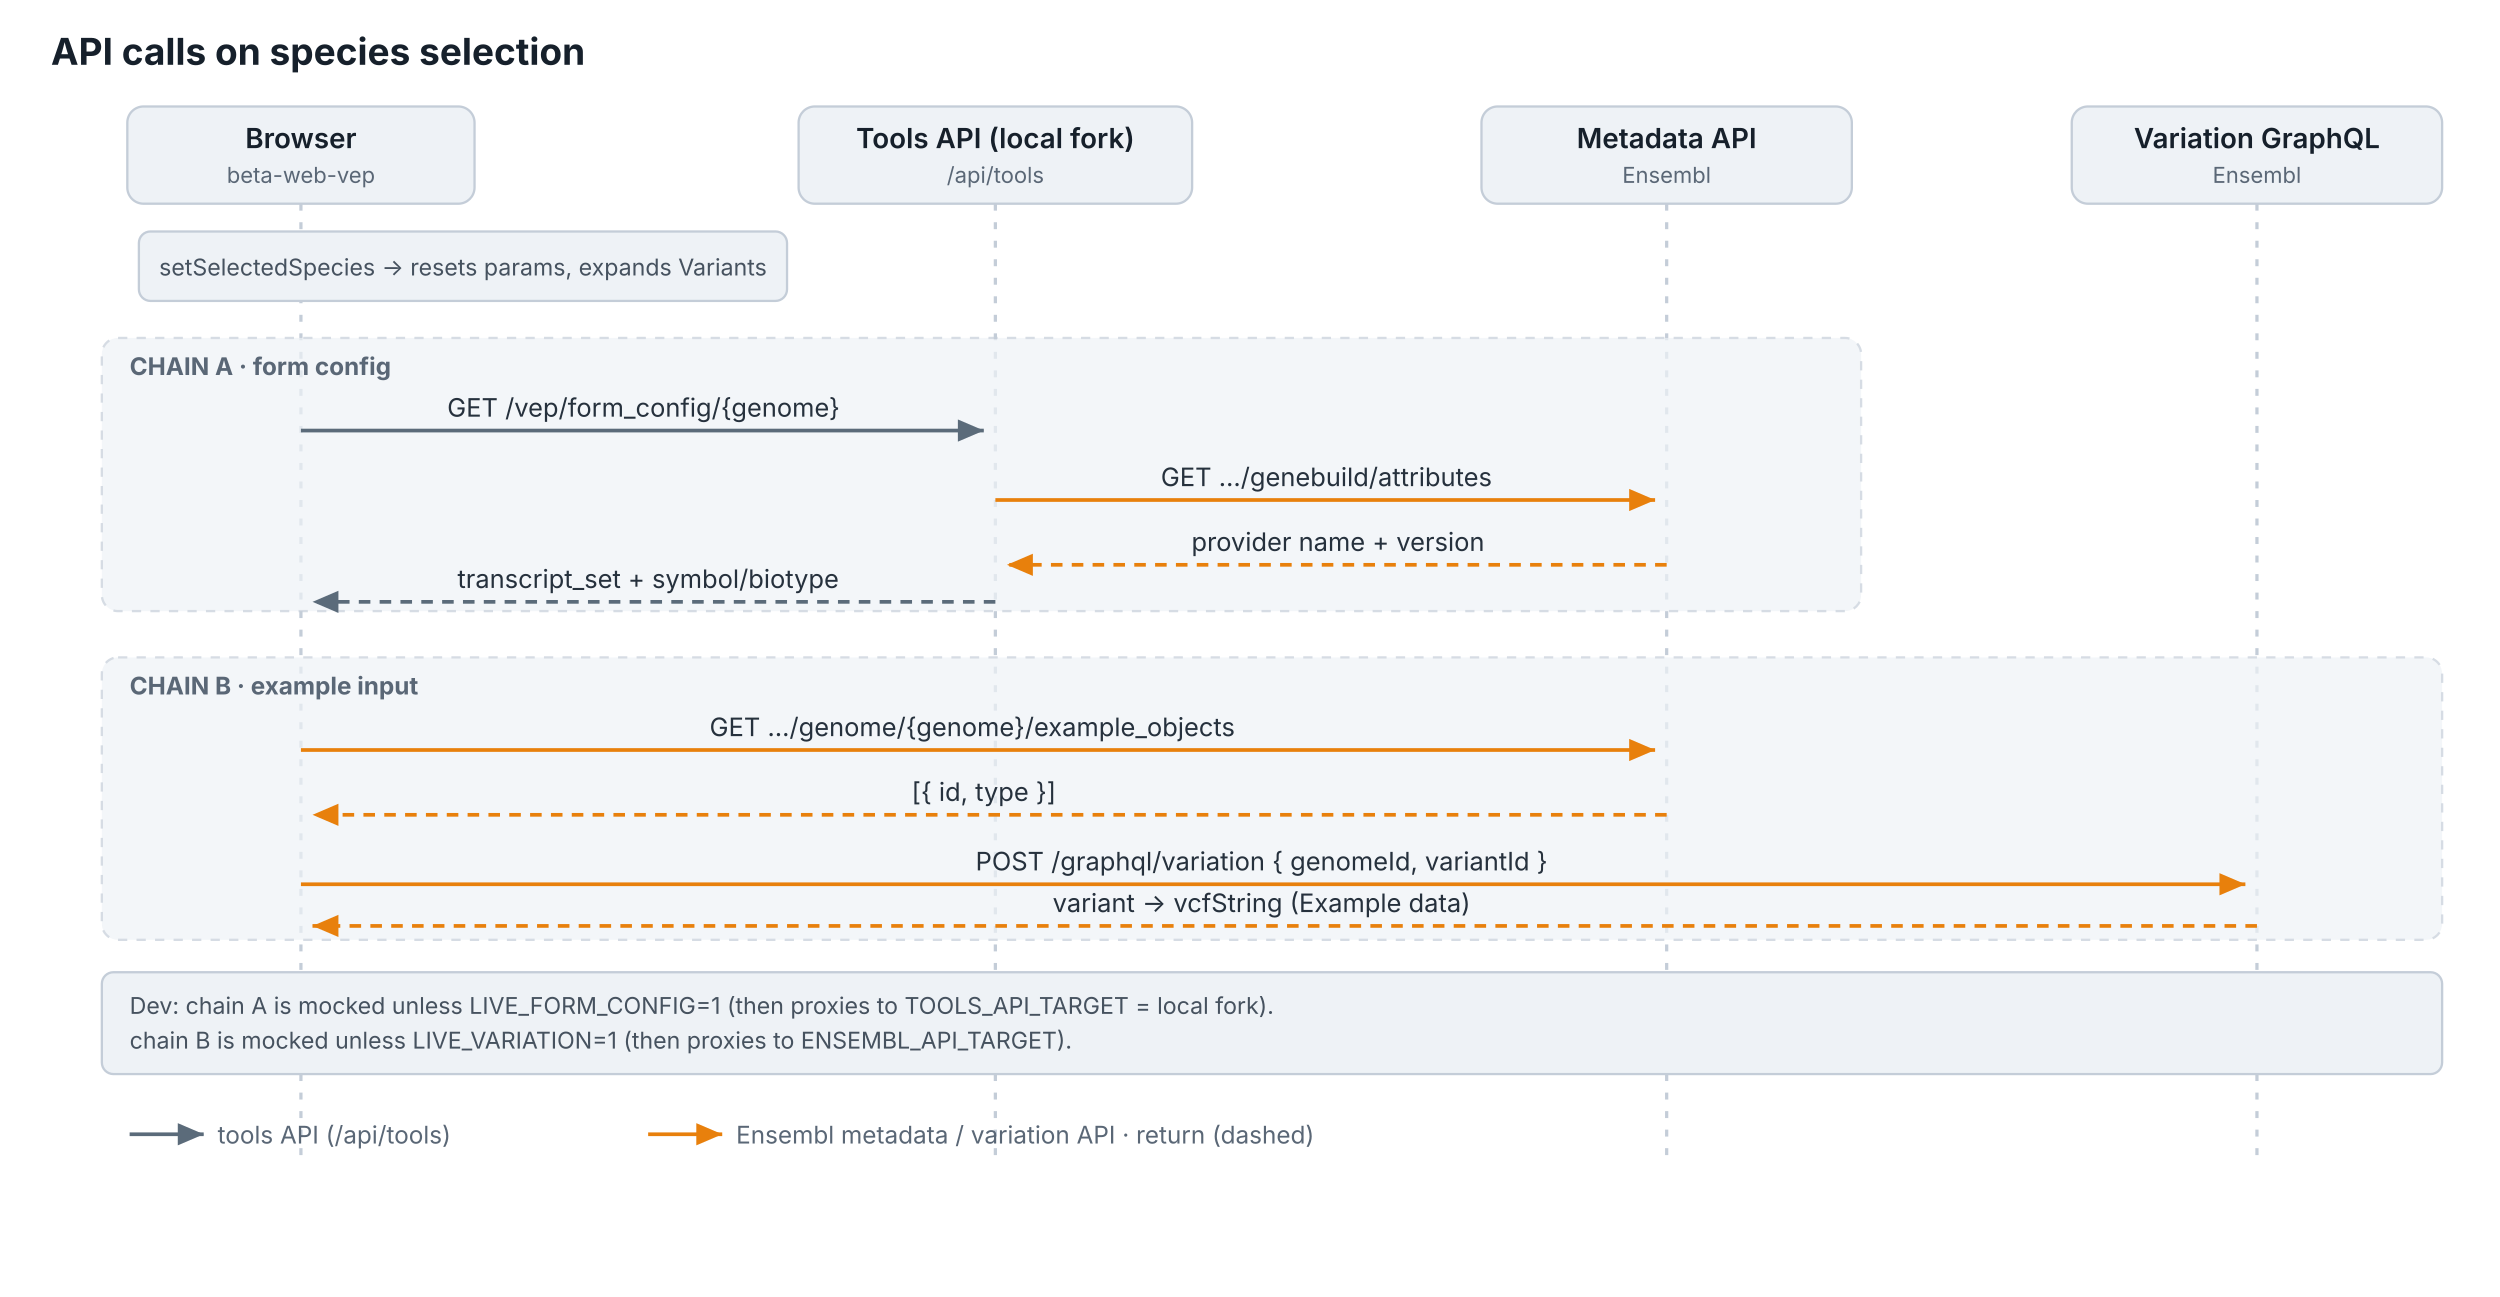
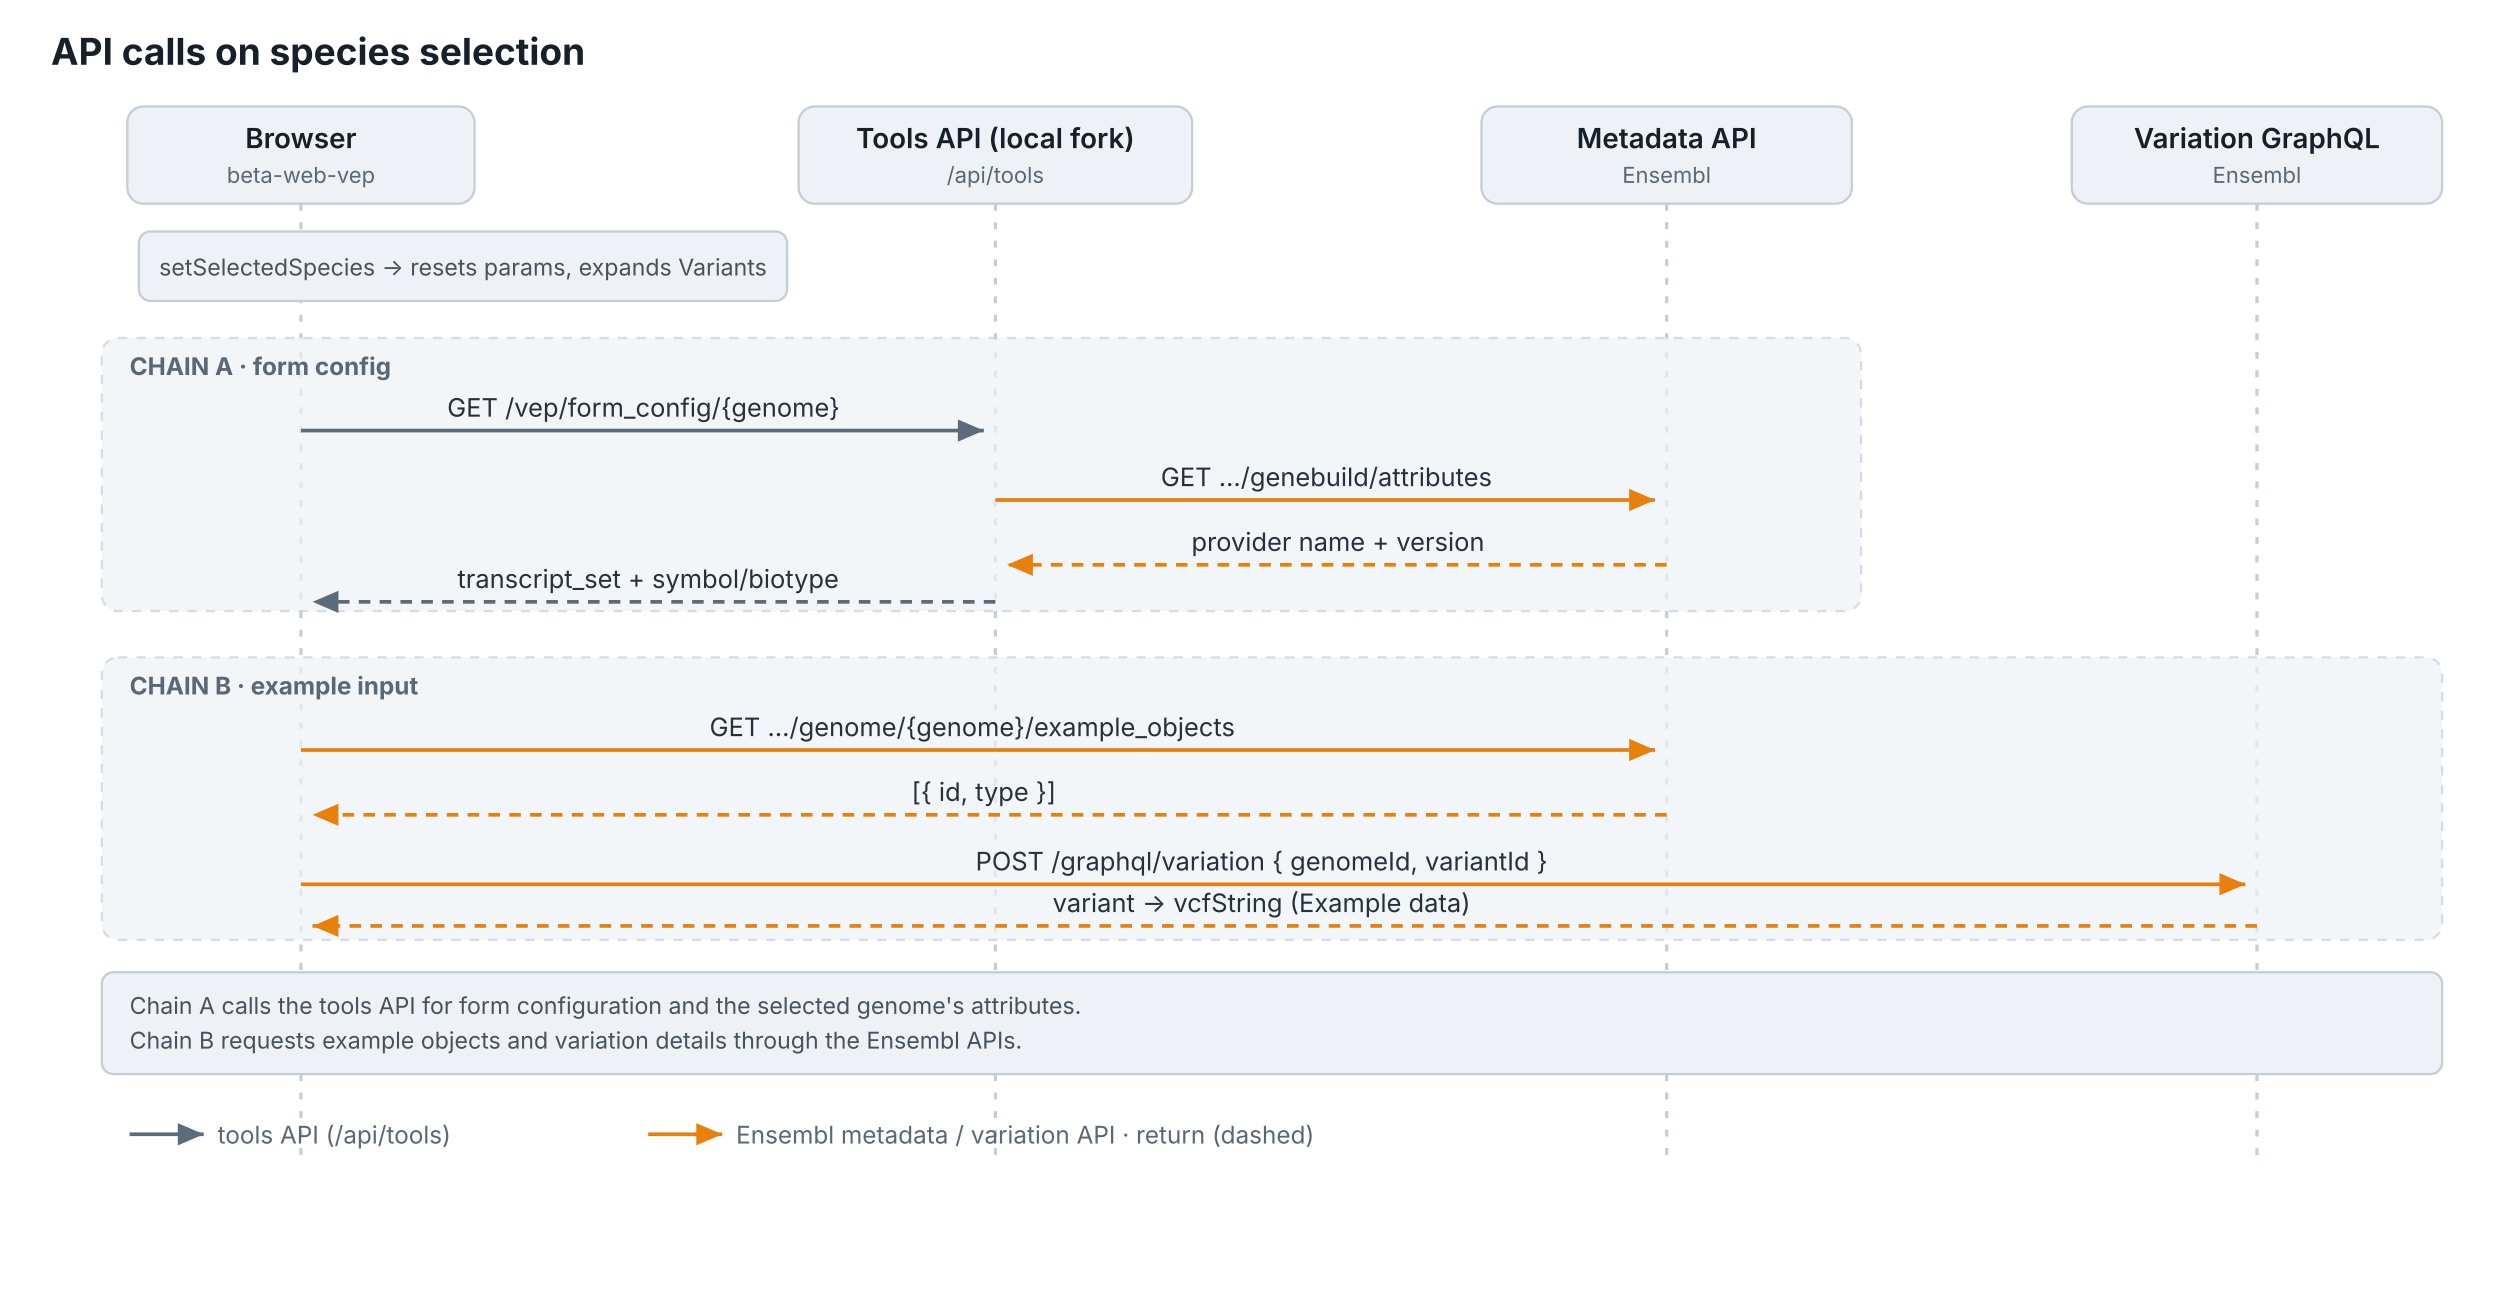
<svg xmlns="http://www.w3.org/2000/svg" viewBox="0 0 1080 560" role="img" aria-labelledby="ts ds">
  <style>
    text{font-family:system-ui,'Inter',sans-serif;}
    .title{fill:#16202b;font-weight:700;font-size:16px;}
    .head{fill:#eef2f6;stroke:#c4cdd8;rx:7;}
    .headt{fill:#16202b;font-weight:600;font-size:12px;}
    .heads{fill:#5a6776;font-size:9.5px;}
    .life{stroke:#c4cdd8;stroke-width:1.4;stroke-dasharray:3 5;}
    .msg{fill:#26313d;font-size:11px;}
    .int{stroke:#5b6b7a;stroke-width:1.6;}
    .ext{stroke:#e8800c;stroke-width:1.6;}
    .ret{stroke-dasharray:5 4;}
    .noteb{fill:#eef2f6;stroke:#c4cdd8;rx:5;}
    .notet{fill:#46525f;font-size:10px;}
    .band{fill:#eef2f6;stroke:#c4cdd8;stroke-dasharray:4 4;rx:7;opacity:0.7;}
    .bandlbl{fill:#5a6776;font-weight:700;font-size:10.5px;}
    .lgd{fill:#5a6776;font-size:10.5px;}
  </style>
  <defs>
    <marker id="sI" markerWidth="9" markerHeight="9" refX="7" refY="3" orient="auto">
      <path d="M0,0 L7,3 L0,6 Z" fill="#5b6b7a" />
    </marker>
    <marker id="sE" markerWidth="9" markerHeight="9" refX="7" refY="3" orient="auto">
      <path d="M0,0 L7,3 L0,6 Z" fill="#e8800c" />
    </marker>
  </defs>
  <text class="title" x="22" y="28">API calls on species selection</text>
  <rect class="head" x="55" y="46" width="150" height="42" />
  <text class="headt" x="130" y="64" text-anchor="middle">Browser</text>
  <text class="heads" x="130" y="79" text-anchor="middle">beta-web-vep</text>
  <rect class="head" x="345" y="46" width="170" height="42" />
  <text class="headt" x="430" y="64" text-anchor="middle">Tools API (local fork)</text>
  <text class="heads" x="430" y="79" text-anchor="middle">/api/tools</text>
  <rect class="head" x="640" y="46" width="160" height="42" />
  <text class="headt" x="720" y="64" text-anchor="middle">Metadata API</text>
  <text class="heads" x="720" y="79" text-anchor="middle">Ensembl</text>
  <rect class="head" x="895" y="46" width="160" height="42" />
  <text class="headt" x="975" y="64" text-anchor="middle">Variation GraphQL</text>
  <text class="heads" x="975" y="79" text-anchor="middle">Ensembl</text>
  <line class="life" x1="130" y1="88" x2="130" y2="500" />
  <line class="life" x1="430" y1="88" x2="430" y2="500" />
  <line class="life" x1="720" y1="88" x2="720" y2="500" />
  <line class="life" x1="975" y1="88" x2="975" y2="500" />
  <rect class="noteb" x="60" y="100" width="280" height="30" />
  <text class="notet" x="200" y="119" text-anchor="middle">setSelectedSpecies → resets params, expands Variants</text>
  <rect class="band" x="44" y="146" width="760" height="118" />
  <text class="bandlbl" x="56" y="162">CHAIN A · form config</text>
  <g text-anchor="middle">
    <line class="int" x1="130" y1="186" x2="425" y2="186" marker-end="url(#sI)" />
    <text class="msg" x="278" y="180">GET /vep/form_config/{genome}</text>
    <line class="ext" x1="430" y1="216" x2="715" y2="216" marker-end="url(#sE)" />
    <text class="msg" x="573" y="210">GET …/genebuild/attributes</text>
    <line class="ext ret" x1="720" y1="244" x2="435" y2="244" marker-end="url(#sE)" />
    <text class="msg" x="578" y="238">provider name + version</text>
    <line class="int ret" x1="430" y1="260" x2="135" y2="260" marker-end="url(#sI)" />
    <text class="msg" x="280" y="254">transcript_set + symbol/biotype</text>
  </g>
  <rect class="band" x="44" y="284" width="1011" height="122" />
  <text class="bandlbl" x="56" y="300">CHAIN B · example input</text>
  <g text-anchor="middle">
    <line class="ext" x1="130" y1="324" x2="715" y2="324" marker-end="url(#sE)" />
    <text class="msg" x="420" y="318">GET …/genome/{genome}/example_objects</text>
    <line class="ext ret" x1="720" y1="352" x2="135" y2="352" marker-end="url(#sE)" />
    <text class="msg" x="425" y="346">[{ id, type }]</text>
    <line class="ext" x1="130" y1="382" x2="970" y2="382" marker-end="url(#sE)" />
    <text class="msg" x="545" y="376">POST /graphql/variation { genomeId, variantId }</text>
    <line class="ext ret" x1="975" y1="400" x2="135" y2="400" marker-end="url(#sE)" />
    <text class="msg" x="545" y="394">variant → vcfString (Example data)</text>
  </g>
  <rect class="noteb" x="44" y="420" width="1011" height="44" />
-   <text class="notet" x="56" y="438">Dev: chain A is mocked unless LIVE_FORM_CONFIG=1 (then proxies to TOOLS_API_TARGET = local fork).</text>
-   <text class="notet" x="56" y="453">chain B is mocked unless LIVE_VARIATION=1 (then proxies to ENSEMBL_API_TARGET).</text>
+   <text class="notet" x="56" y="438">Chain A calls the tools API for form configuration and the selected genome's attributes.</text>
+   <text class="notet" x="56" y="453">Chain B requests example objects and variation details through the Ensembl APIs.</text>
  <line class="int" x1="56" y1="490" x2="88" y2="490" marker-end="url(#sI)" />
  <text class="lgd" x="94" y="494">tools API (/api/tools)</text>
  <line class="ext" x1="280" y1="490" x2="312" y2="490" marker-end="url(#sE)" />
  <text class="lgd" x="318" y="494">Ensembl metadata / variation API · return (dashed)</text>
</svg>
